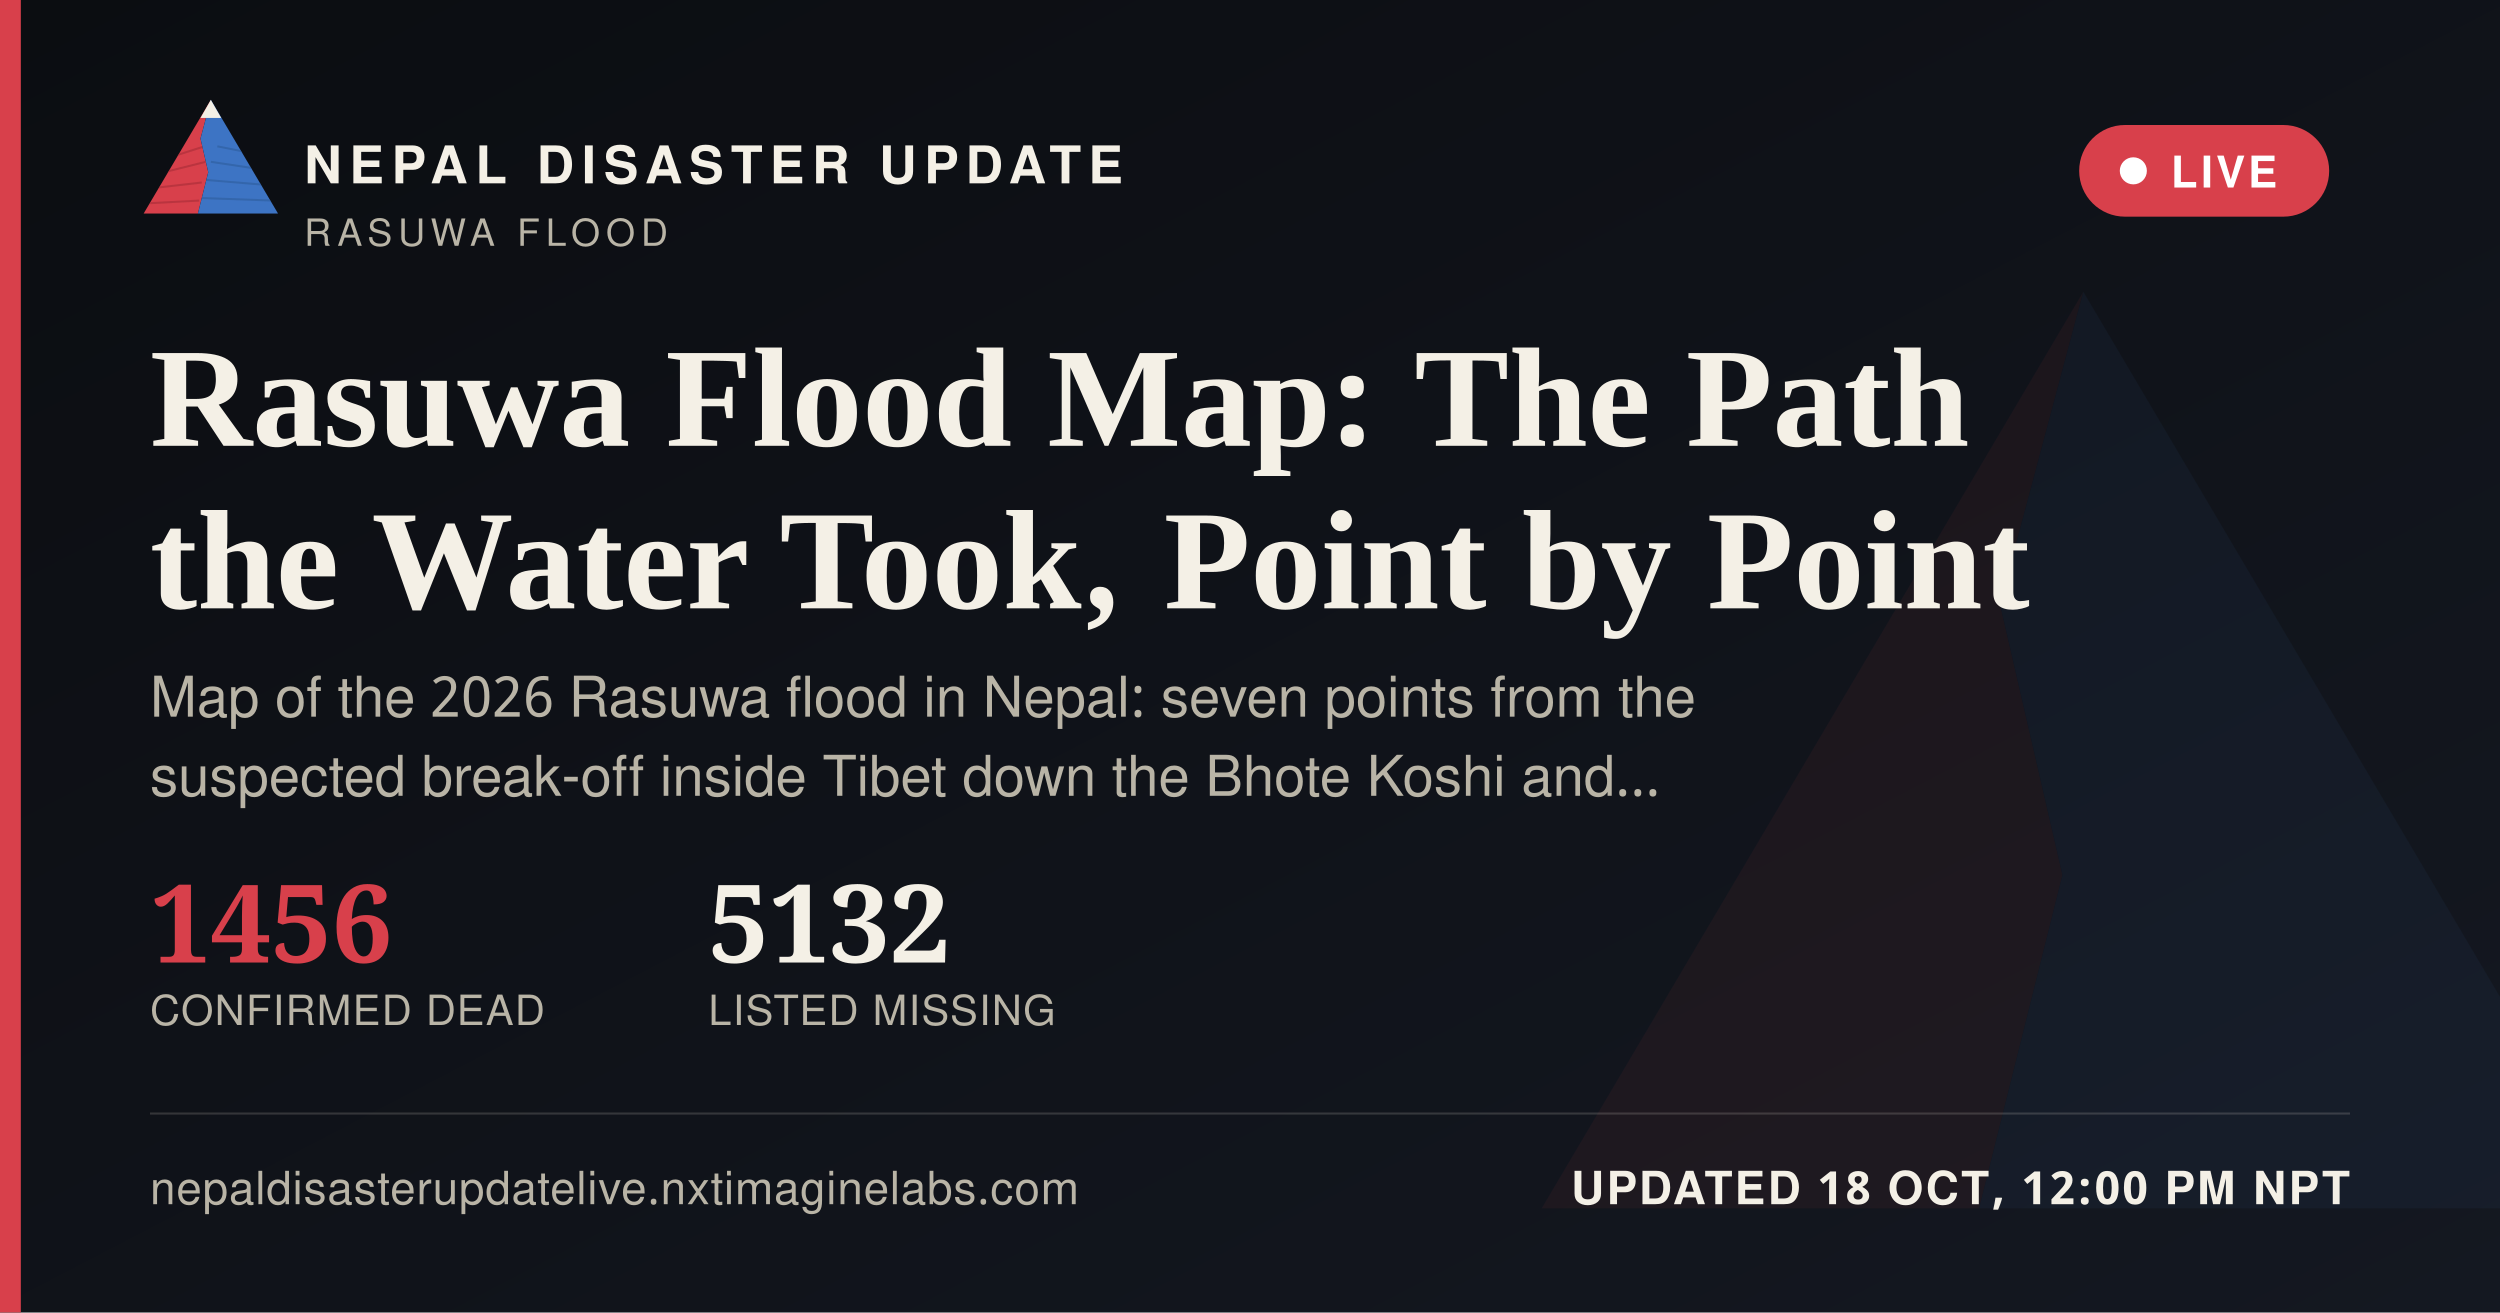
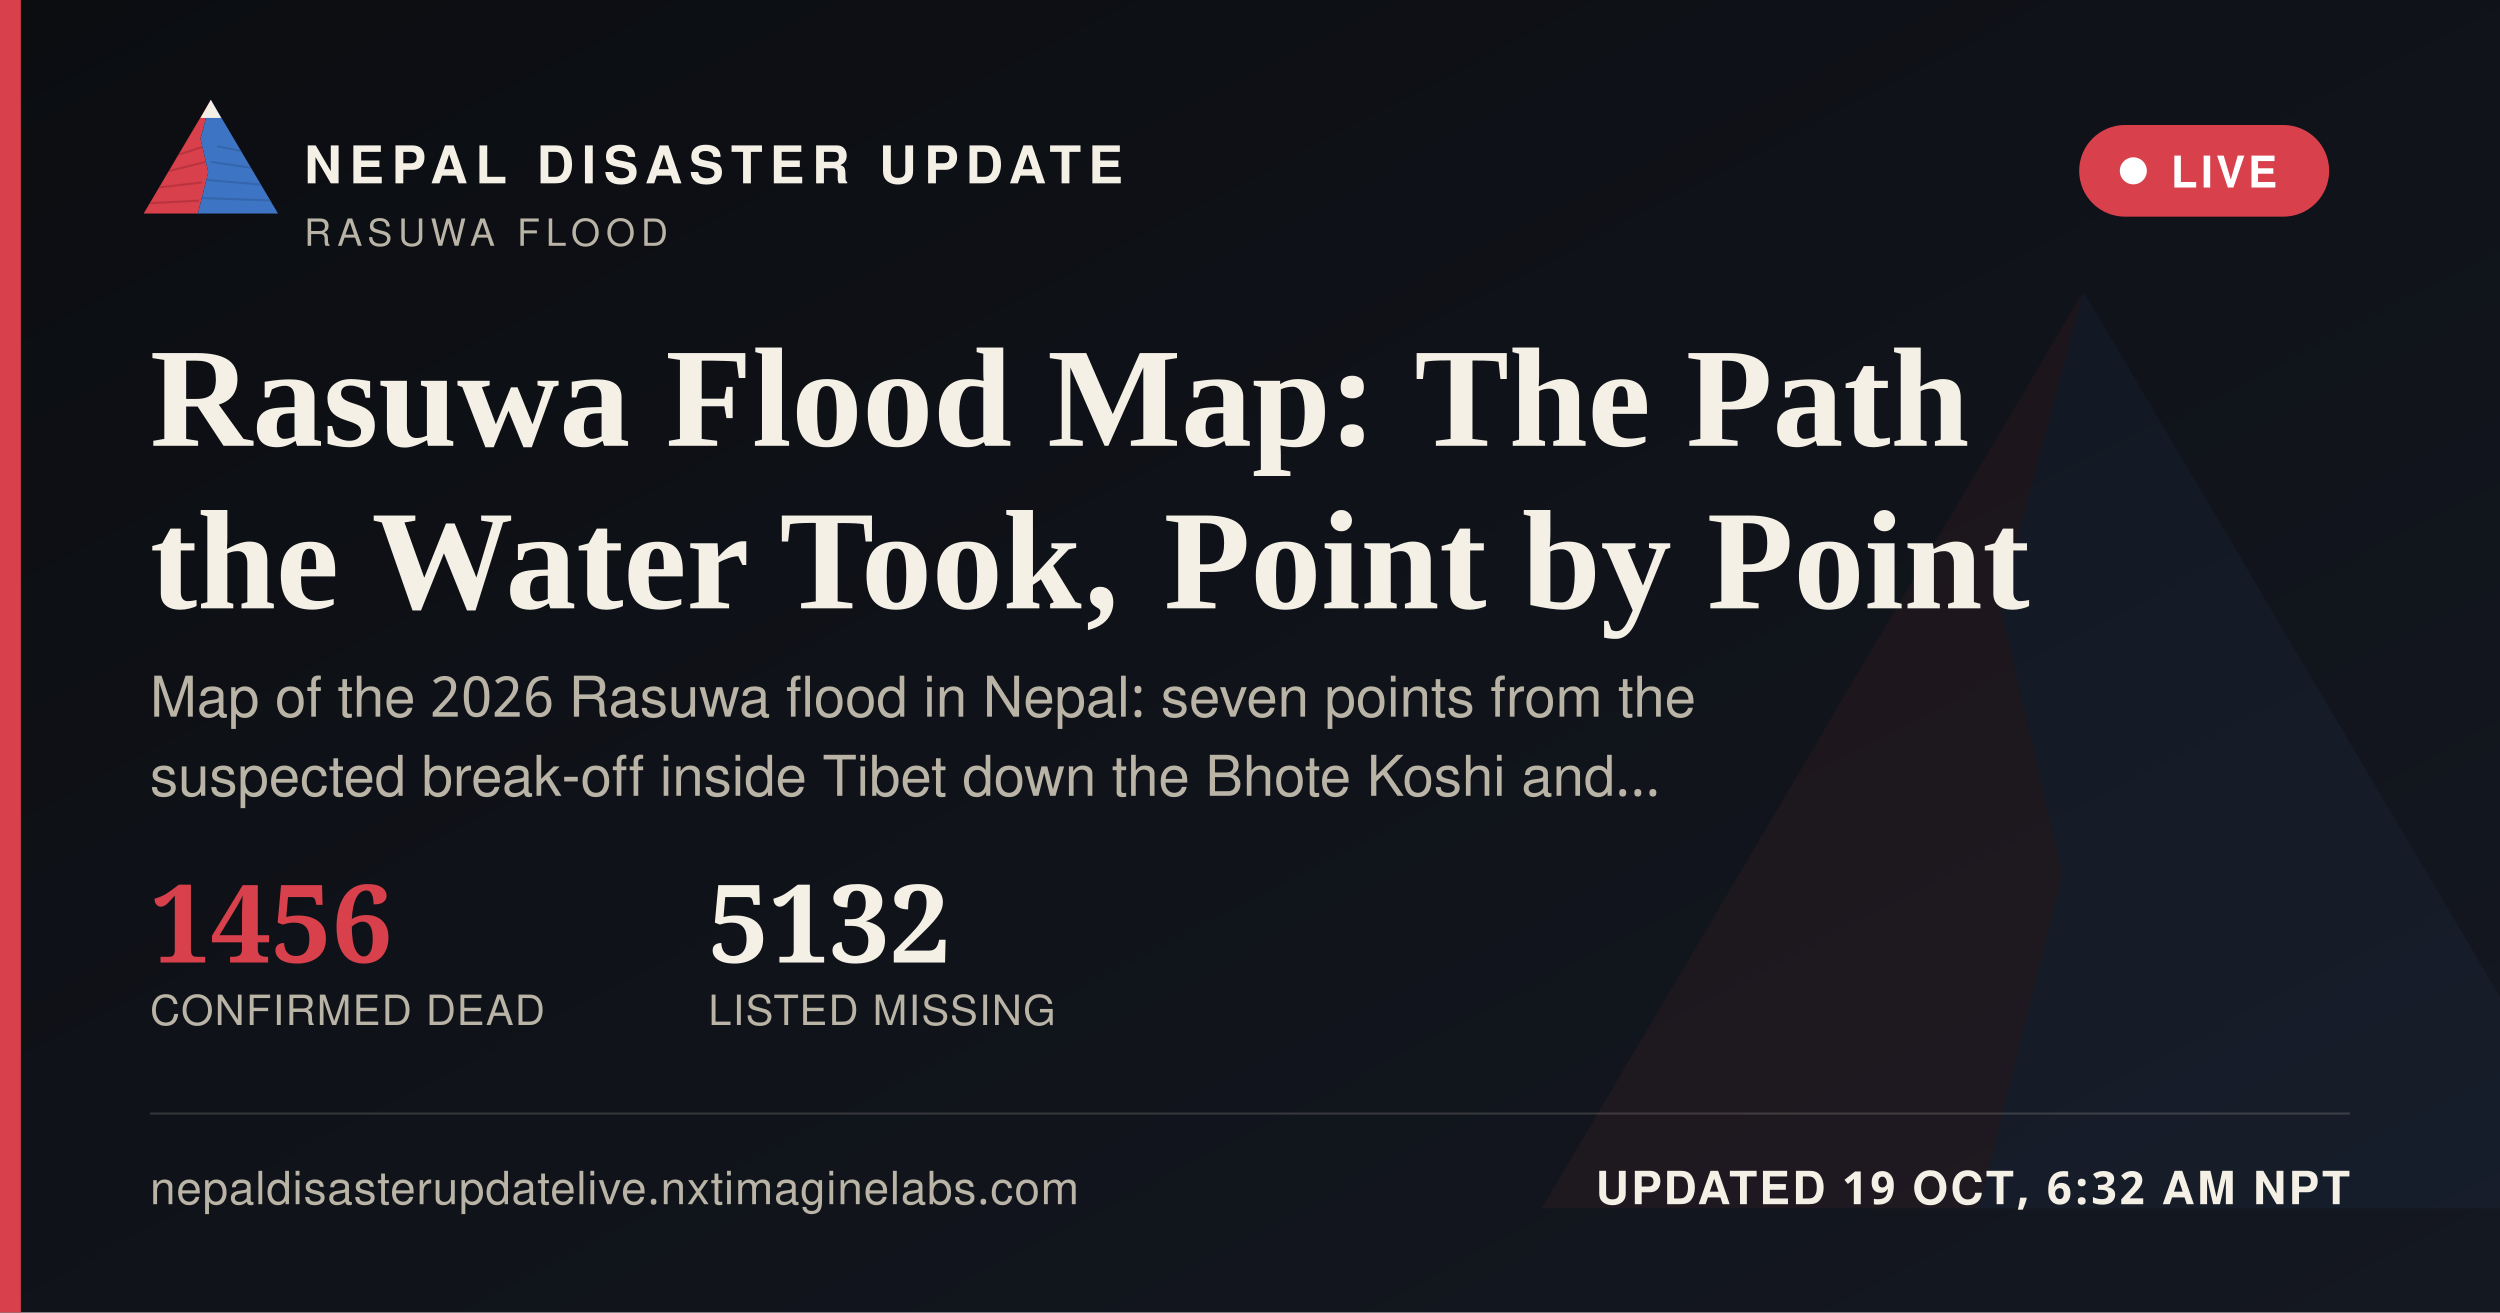
<svg xmlns="http://www.w3.org/2000/svg" width="1200" height="630" viewBox="0 0 1200 630">
  <defs>
    <linearGradient id="ogbg" x1="0" y1="0" x2="1" y2="1">
      <stop offset="0" stop-color="#0B0D11" />
      <stop offset="1" stop-color="#141821" />
    </linearGradient>
  </defs>
  <rect width="1200" height="630" fill="url(#ogbg)" />
  <g transform="translate(700,60) scale(5)" opacity="0.06">
    <polygon points="60,16 52,46 58,72 50,104 8,104" fill="#D8404B" />
    <polygon points="60,16 112,104 50,104 58,72 52,46" fill="#3D74C4" />
  </g>
  <rect x="0" y="0" width="10" height="630" fill="#D8404B" />
  <g transform="translate(64,38) scale(0.62)">
    <g>
      <defs>
        <clipPath id="ogLc">
          <polygon points="60,16 52,46 58,72 50,104 8,104" />
        </clipPath>
        <clipPath id="ogRc">
          <polygon points="60,16 112,104 50,104 58,72 52,46" />
        </clipPath>
      </defs>
      <polygon points="60,16 52,46 58,72 50,104 8,104" fill="#D8404B" />
      <g clip-path="url(#ogLc)" stroke="#A32A34" stroke-width="1.6" fill="none" opacity="0.55">
        <path d="M30,60 L55,52" />
        <path d="M24,72 L56,64" />
        <path d="M18,84 L53,80" />
        <path d="M13,96 L51,94" />
      </g>
      <polygon points="60,16 112,104 50,104 58,72 52,46" fill="#3D74C4" />
      <g clip-path="url(#ogRc)" stroke="#2A5793" stroke-width="1.6" fill="none" opacity="0.5">
        <path d="M65,52 L95,58" />
        <path d="M60,64 L100,70" />
        <path d="M56,78 L104,82" />
        <path d="M52,92 L108,94" />
      </g>
      <polygon points="60,16 52,30 68,30" fill="#F4F0E6" />
    </g>
  </g>
  <text x="146" y="88" font-family="'Public Sans', 'Noto Sans Devanagari', 'Helvetica Neue', Helvetica, Arial, sans-serif" font-size="25" font-weight="800" letter-spacing="3.6" fill="#F4F0E6">NEPAL DISASTER UPDATE</text>
  <text x="146" y="118" font-family="'Public Sans', 'Noto Sans Devanagari', 'Helvetica Neue', Helvetica, Arial, sans-serif" font-size="18" letter-spacing="2.8" fill="#B9B4A6">RASUWA FLOOD</text>
  <g>
    <rect x="998" y="60" width="120" height="44" rx="22" fill="#D8404B" stroke="none" />
    <circle cx="1024" cy="82" r="6.5" fill="#FFFFFF" />
    <text x="1042" y="90" font-family="'Public Sans', 'Noto Sans Devanagari', 'Helvetica Neue', Helvetica, Arial, sans-serif" font-size="21" font-weight="700" letter-spacing="1.6" fill="#FFFFFF">LIVE</text>
  </g>
  <text x="72" y="214" font-family="Newsreader, 'Noto Serif Devanagari', Georgia, 'Times New Roman', serif" font-size="68" font-weight="600" fill="#F4F0E6">Rasuwa Flood Map: The Path</text>
  <text x="72" y="292" font-family="Newsreader, 'Noto Serif Devanagari', Georgia, 'Times New Roman', serif" font-size="68" font-weight="600" fill="#F4F0E6">the Water Took, Point by Point</text>
  <text x="72" y="344" font-family="'Public Sans', 'Noto Sans Devanagari', 'Helvetica Neue', Helvetica, Arial, sans-serif" font-size="27" fill="#B9B4A6">Map of the 2026 Rasuwa flood in Nepal: seven points from the</text>
  <text x="72" y="382" font-family="'Public Sans', 'Noto Sans Devanagari', 'Helvetica Neue', Helvetica, Arial, sans-serif" font-size="27" fill="#B9B4A6">suspected break-off inside Tibet down the Bhote Koshi and…</text>
  <g transform="translate(72,462)">
    <text x="0" y="0" font-family="Newsreader, 'Noto Serif Devanagari', Georgia, 'Times New Roman', serif" font-size="52" font-weight="600" fill="#D8404B">1456</text>
    <text x="0" y="30" font-family="'Public Sans', 'Noto Sans Devanagari', 'Helvetica Neue', Helvetica, Arial, sans-serif" font-size="20" letter-spacing="0.6" fill="#B9B4A6">CONFIRMED DEAD</text>
    <text x="268" y="0" font-family="Newsreader, 'Noto Serif Devanagari', Georgia, 'Times New Roman', serif" font-size="52" font-weight="600" fill="#F4F0E6">5132</text>
    <text x="268" y="30" font-family="'Public Sans', 'Noto Sans Devanagari', 'Helvetica Neue', Helvetica, Arial, sans-serif" font-size="20" letter-spacing="0.6" fill="#B9B4A6">LISTED MISSING</text>
  </g>
  <rect x="72" y="534" width="1056" height="1" fill="rgba(244,240,230,0.16)" />
  <text x="72" y="578" font-family="'Public Sans', 'Noto Sans Devanagari', 'Helvetica Neue', Helvetica, Arial, sans-serif" font-size="22" fill="#B9B4A6" letter-spacing="0.4">nepaldisasterupdatelive.nxtimaginelabs.com</text>
-   <text x="1128" y="578" text-anchor="end" font-family="'Public Sans', 'Noto Sans Devanagari', 'Helvetica Neue', Helvetica, Arial, sans-serif" font-size="22" font-weight="700" letter-spacing="1.2" fill="#F4F0E6">UPDATED 18 OCT, 12:00 PM NPT</text>
+   <text x="1128" y="578" text-anchor="end" font-family="'Public Sans', 'Noto Sans Devanagari', 'Helvetica Neue', Helvetica, Arial, sans-serif" font-size="22" font-weight="700" letter-spacing="1.2" fill="#F4F0E6">UPDATED 19 OCT, 6:32 AM NPT</text>
</svg>
